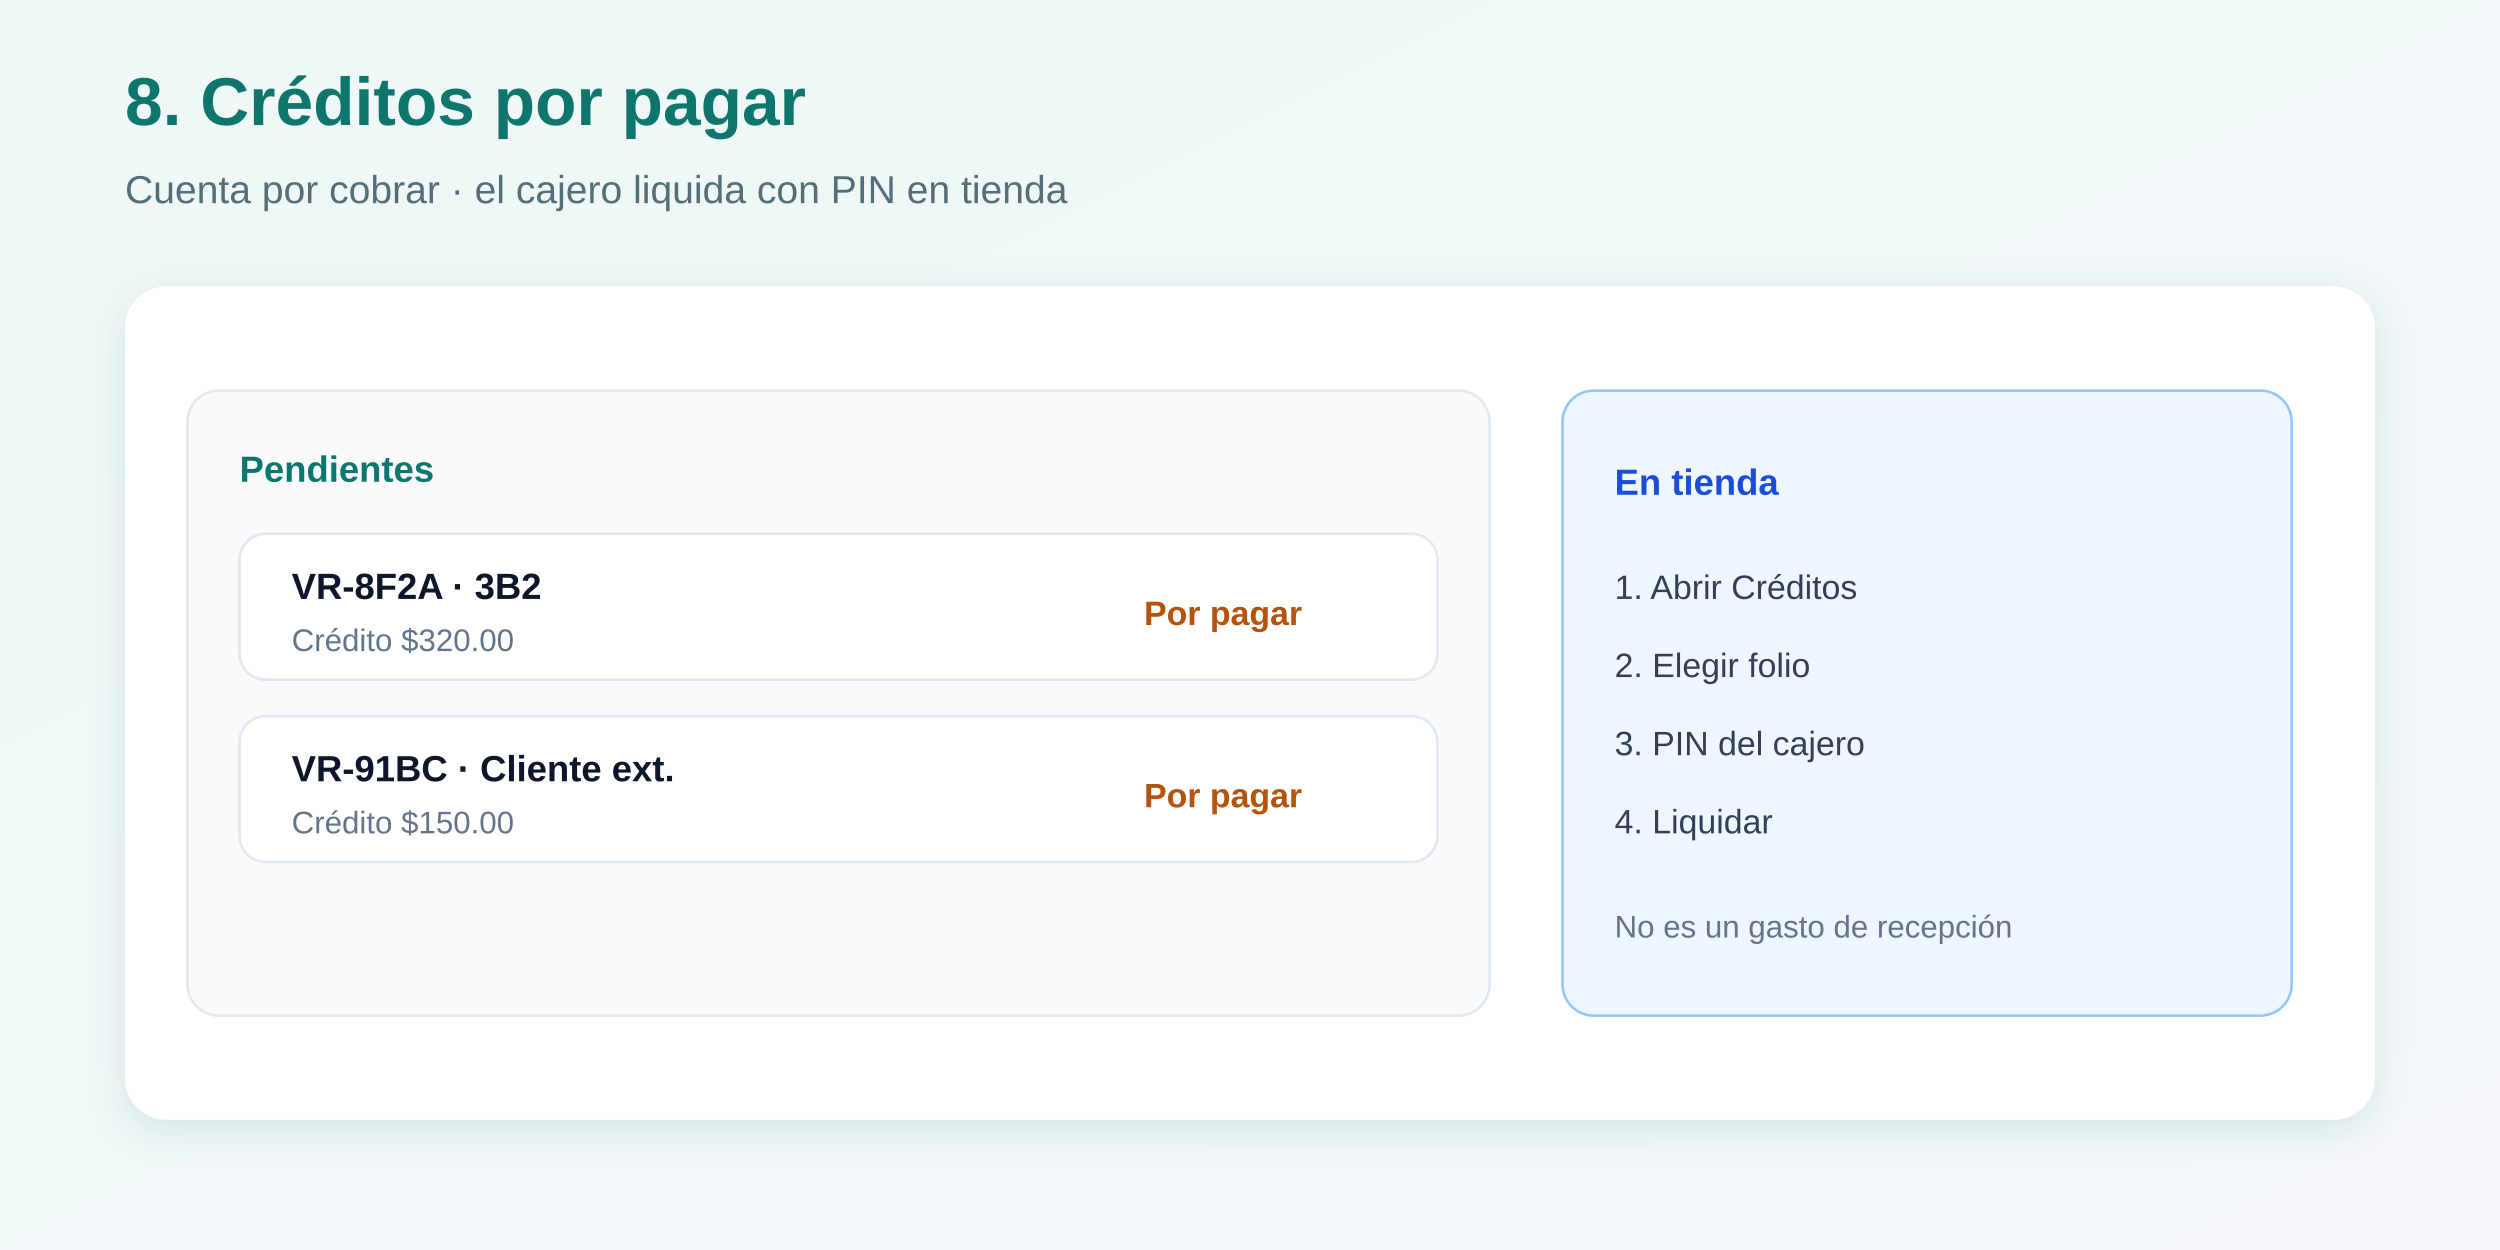
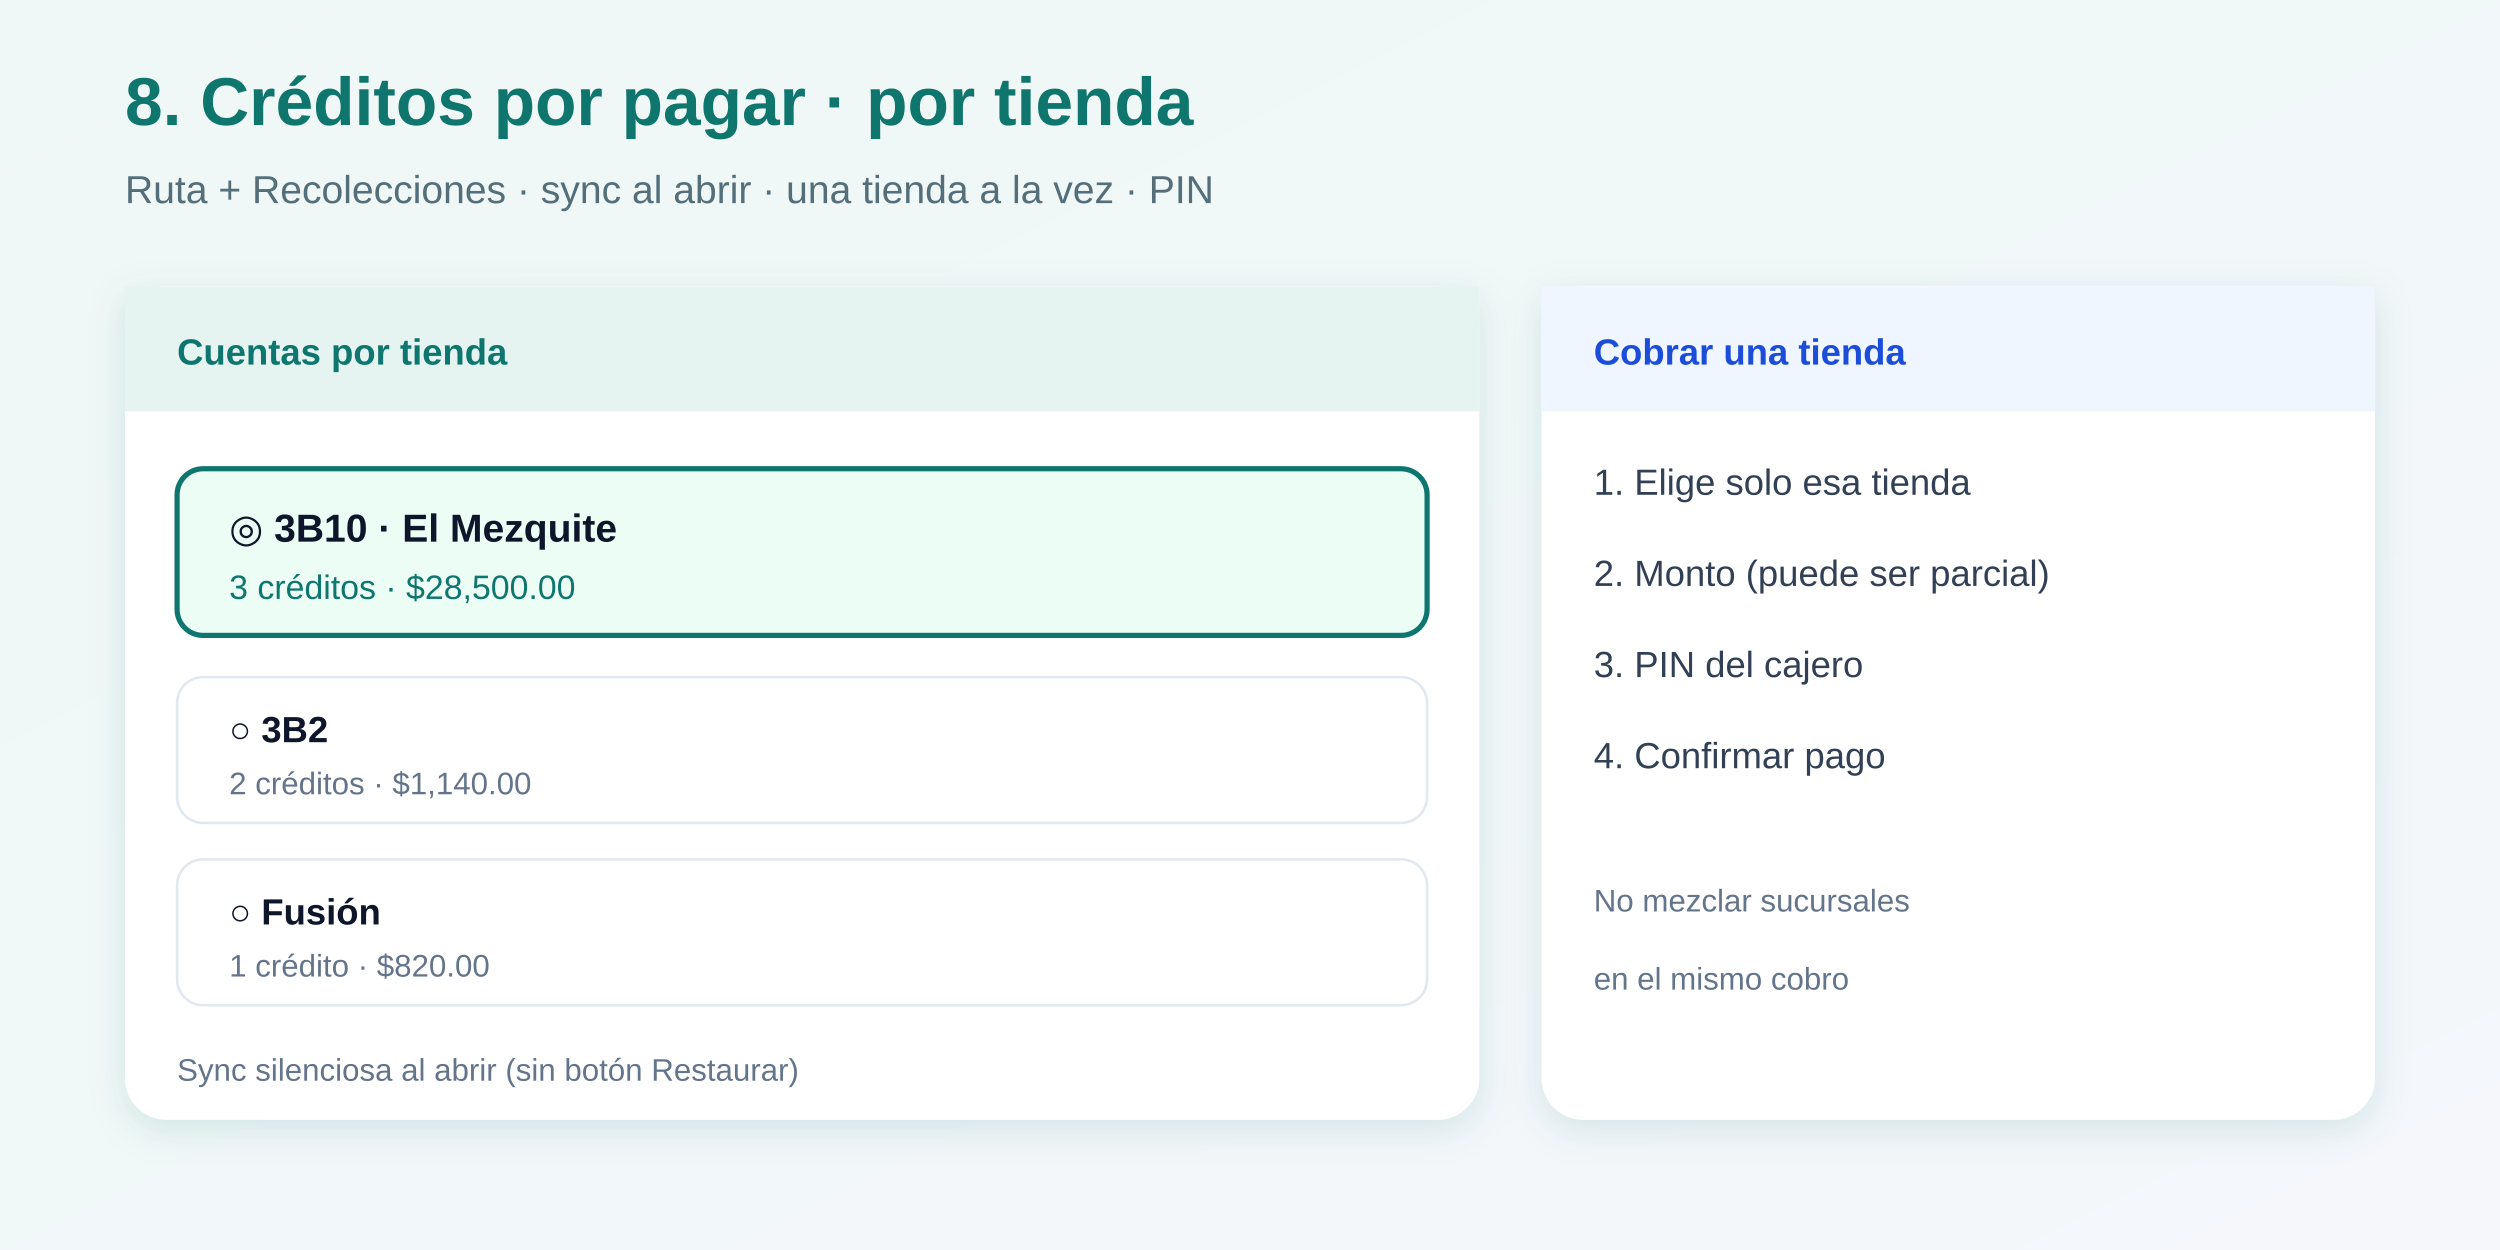
<svg xmlns="http://www.w3.org/2000/svg" width="960" height="480" viewBox="0 0 960 480" role="img">
  <defs>
    <linearGradient id="bg" x1="0" y1="0" x2="1" y2="1">
      <stop offset="0%" stop-color="#eef8f6" />
      <stop offset="100%" stop-color="#f5f7fb" />
    </linearGradient>
    <linearGradient id="brand" x1="0" y1="0" x2="1" y2="0">
      <stop offset="0%" stop-color="#0f766e" />
      <stop offset="100%" stop-color="#0d9488" />
    </linearGradient>
-     <linearGradient id="blue" x1="0" y1="0" x2="1" y2="0">
-       <stop offset="0%" stop-color="#0d47a1" />
-       <stop offset="100%" stop-color="#1565c0" />
-     </linearGradient>
    <filter id="shadow" x="-8%" y="-8%" width="120%" height="120%">
      <feDropShadow dx="0" dy="4" stdDeviation="7" flood-color="#0f766e" flood-opacity="0.14" />
    </filter>
  </defs>
  <rect width="100%" height="100%" fill="url(#bg)" />
-   <text x="48" y="48" font-family="Segoe UI,Arial,sans-serif" font-size="26" font-weight="700" fill="#0f766e">8. Créditos por pagar</text>
-   <text x="48" y="78" font-family="Segoe UI,Arial,sans-serif" font-size="15" fill="#546e7a">Cuenta por cobrar · el cajero liquida con PIN en tienda</text>
+   <text x="48" y="48" font-family="Segoe UI,Arial,sans-serif" font-size="26" font-weight="700" fill="#0f766e">8. Créditos por pagar · por tienda</text>
+   <text x="48" y="78" font-family="Segoe UI,Arial,sans-serif" font-size="15" fill="#546e7a">Ruta + Recolecciones · sync al abrir · una tienda a la vez · PIN</text>
  <g filter="url(#shadow)" font-family="Segoe UI,Arial,sans-serif">
-     <rect x="48" y="110" width="864" height="320" rx="16" fill="#fff" />
-     <rect x="72" y="150" width="500" height="240" rx="12" fill="#f8fafc" stroke="#e2e8f0" />
-     <text x="92" y="185" font-size="14" font-weight="700" fill="#0f766e">Pendientes</text>
-     <rect x="92" y="205" width="460" height="56" rx="10" fill="#fff" stroke="#e2e8f0" />
-     <text x="112" y="230" font-size="14" font-weight="600" fill="#0f172a">VR-8F2A · 3B2</text>
-     <text x="112" y="250" font-size="12" fill="#64748b">Crédito $320.00</text>
-     <text x="500" y="240" text-anchor="end" font-size="13" font-weight="700" fill="#b45309">Por pagar</text>
-     <rect x="92" y="275" width="460" height="56" rx="10" fill="#fff" stroke="#e2e8f0" />
-     <text x="112" y="300" font-size="14" font-weight="600" fill="#0f172a">VR-91BC · Cliente ext.</text>
-     <text x="112" y="320" font-size="12" fill="#64748b">Crédito $150.00</text>
-     <text x="500" y="310" text-anchor="end" font-size="13" font-weight="700" fill="#b45309">Por pagar</text>
-     <rect x="600" y="150" width="280" height="240" rx="12" fill="#eff6ff" stroke="#93c5fd" />
-     <text x="620" y="190" font-size="14" font-weight="700" fill="#1d4ed8">En tienda</text>
-     <text x="620" y="230" font-size="13" fill="#334155">1. Abrir Créditos</text>
-     <text x="620" y="260" font-size="13" fill="#334155">2. Elegir folio</text>
-     <text x="620" y="290" font-size="13" fill="#334155">3. PIN del cajero</text>
-     <text x="620" y="320" font-size="13" fill="#334155">4. Liquidar</text>
-     <text x="620" y="360" font-size="12" fill="#64748b">No es un gasto de recepción</text>
+     <rect x="48" y="110" width="520" height="320" rx="16" fill="#fff" />
+     <rect x="48" y="110" width="520" height="48" fill="#e6f4f1" />
+     <text x="68" y="140" font-size="14" font-weight="700" fill="#0f766e">Cuentas por tienda</text>
+     <rect x="68" y="180" width="480" height="64" rx="10" fill="#ecfdf5" stroke="#0f766e" stroke-width="2" />
+     <text x="88" y="208" font-size="15" font-weight="700" fill="#0f172a">◎ 3B10 · El Mezquite</text>
+     <text x="88" y="230" font-size="13" fill="#0f766e">3 créditos · $28,500.00</text>
+     <rect x="68" y="260" width="480" height="56" rx="10" fill="#fff" stroke="#e2e8f0" />
+     <text x="88" y="285" font-size="14" font-weight="600" fill="#0f172a">○ 3B2</text>
+     <text x="88" y="305" font-size="12" fill="#64748b">2 créditos · $1,140.00</text>
+     <rect x="68" y="330" width="480" height="56" rx="10" fill="#fff" stroke="#e2e8f0" />
+     <text x="88" y="355" font-size="14" font-weight="600" fill="#0f172a">○ Fusión</text>
+     <text x="88" y="375" font-size="12" fill="#64748b">1 crédito · $820.00</text>
+     <text x="68" y="415" font-size="12" fill="#64748b">Sync silenciosa al abrir (sin botón Restaurar)</text>
+     <rect x="592" y="110" width="320" height="320" rx="16" fill="#fff" />
+     <rect x="592" y="110" width="320" height="48" fill="#eff6ff" />
+     <text x="612" y="140" font-size="14" font-weight="700" fill="#1d4ed8">Cobrar una tienda</text>
+     <text x="612" y="190" font-size="14" fill="#334155">1. Elige solo esa tienda</text>
+     <text x="612" y="225" font-size="14" fill="#334155">2. Monto (puede ser parcial)</text>
+     <text x="612" y="260" font-size="14" fill="#334155">3. PIN del cajero</text>
+     <text x="612" y="295" font-size="14" fill="#334155">4. Confirmar pago</text>
+     <text x="612" y="350" font-size="12" fill="#64748b">No mezclar sucursales</text>
+     <text x="612" y="380" font-size="12" fill="#64748b">en el mismo cobro</text>
  </g>
</svg>
